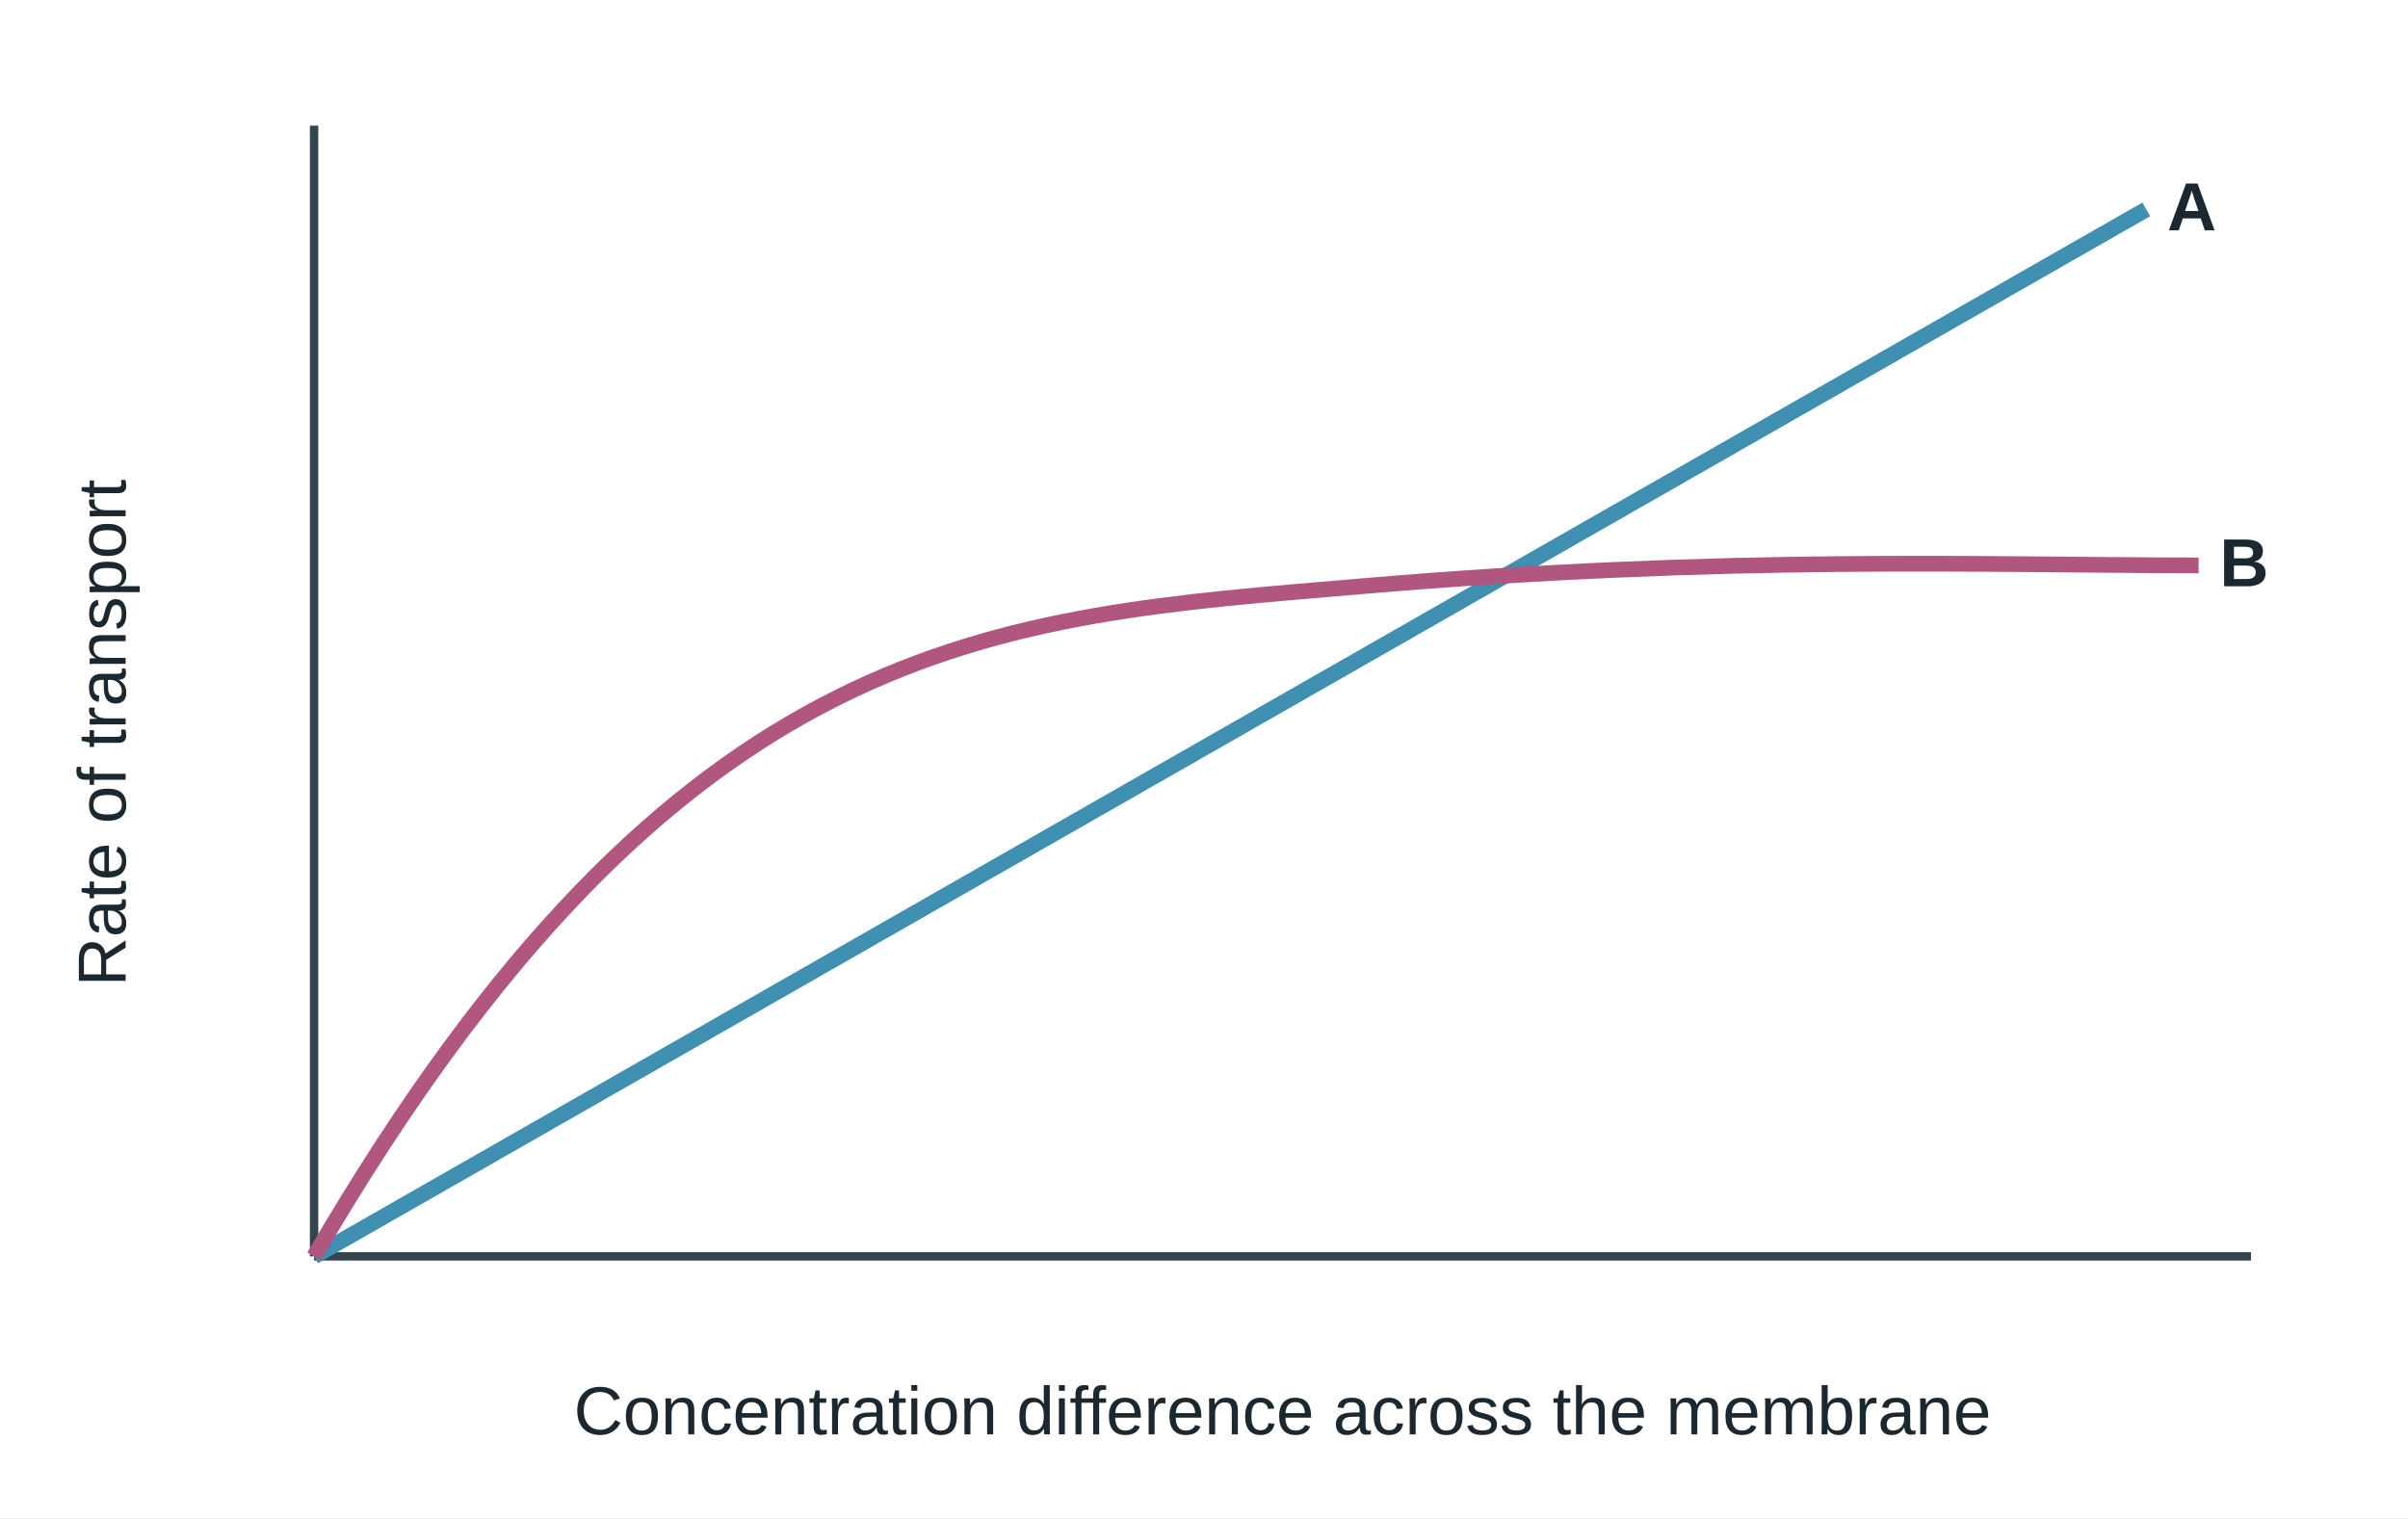
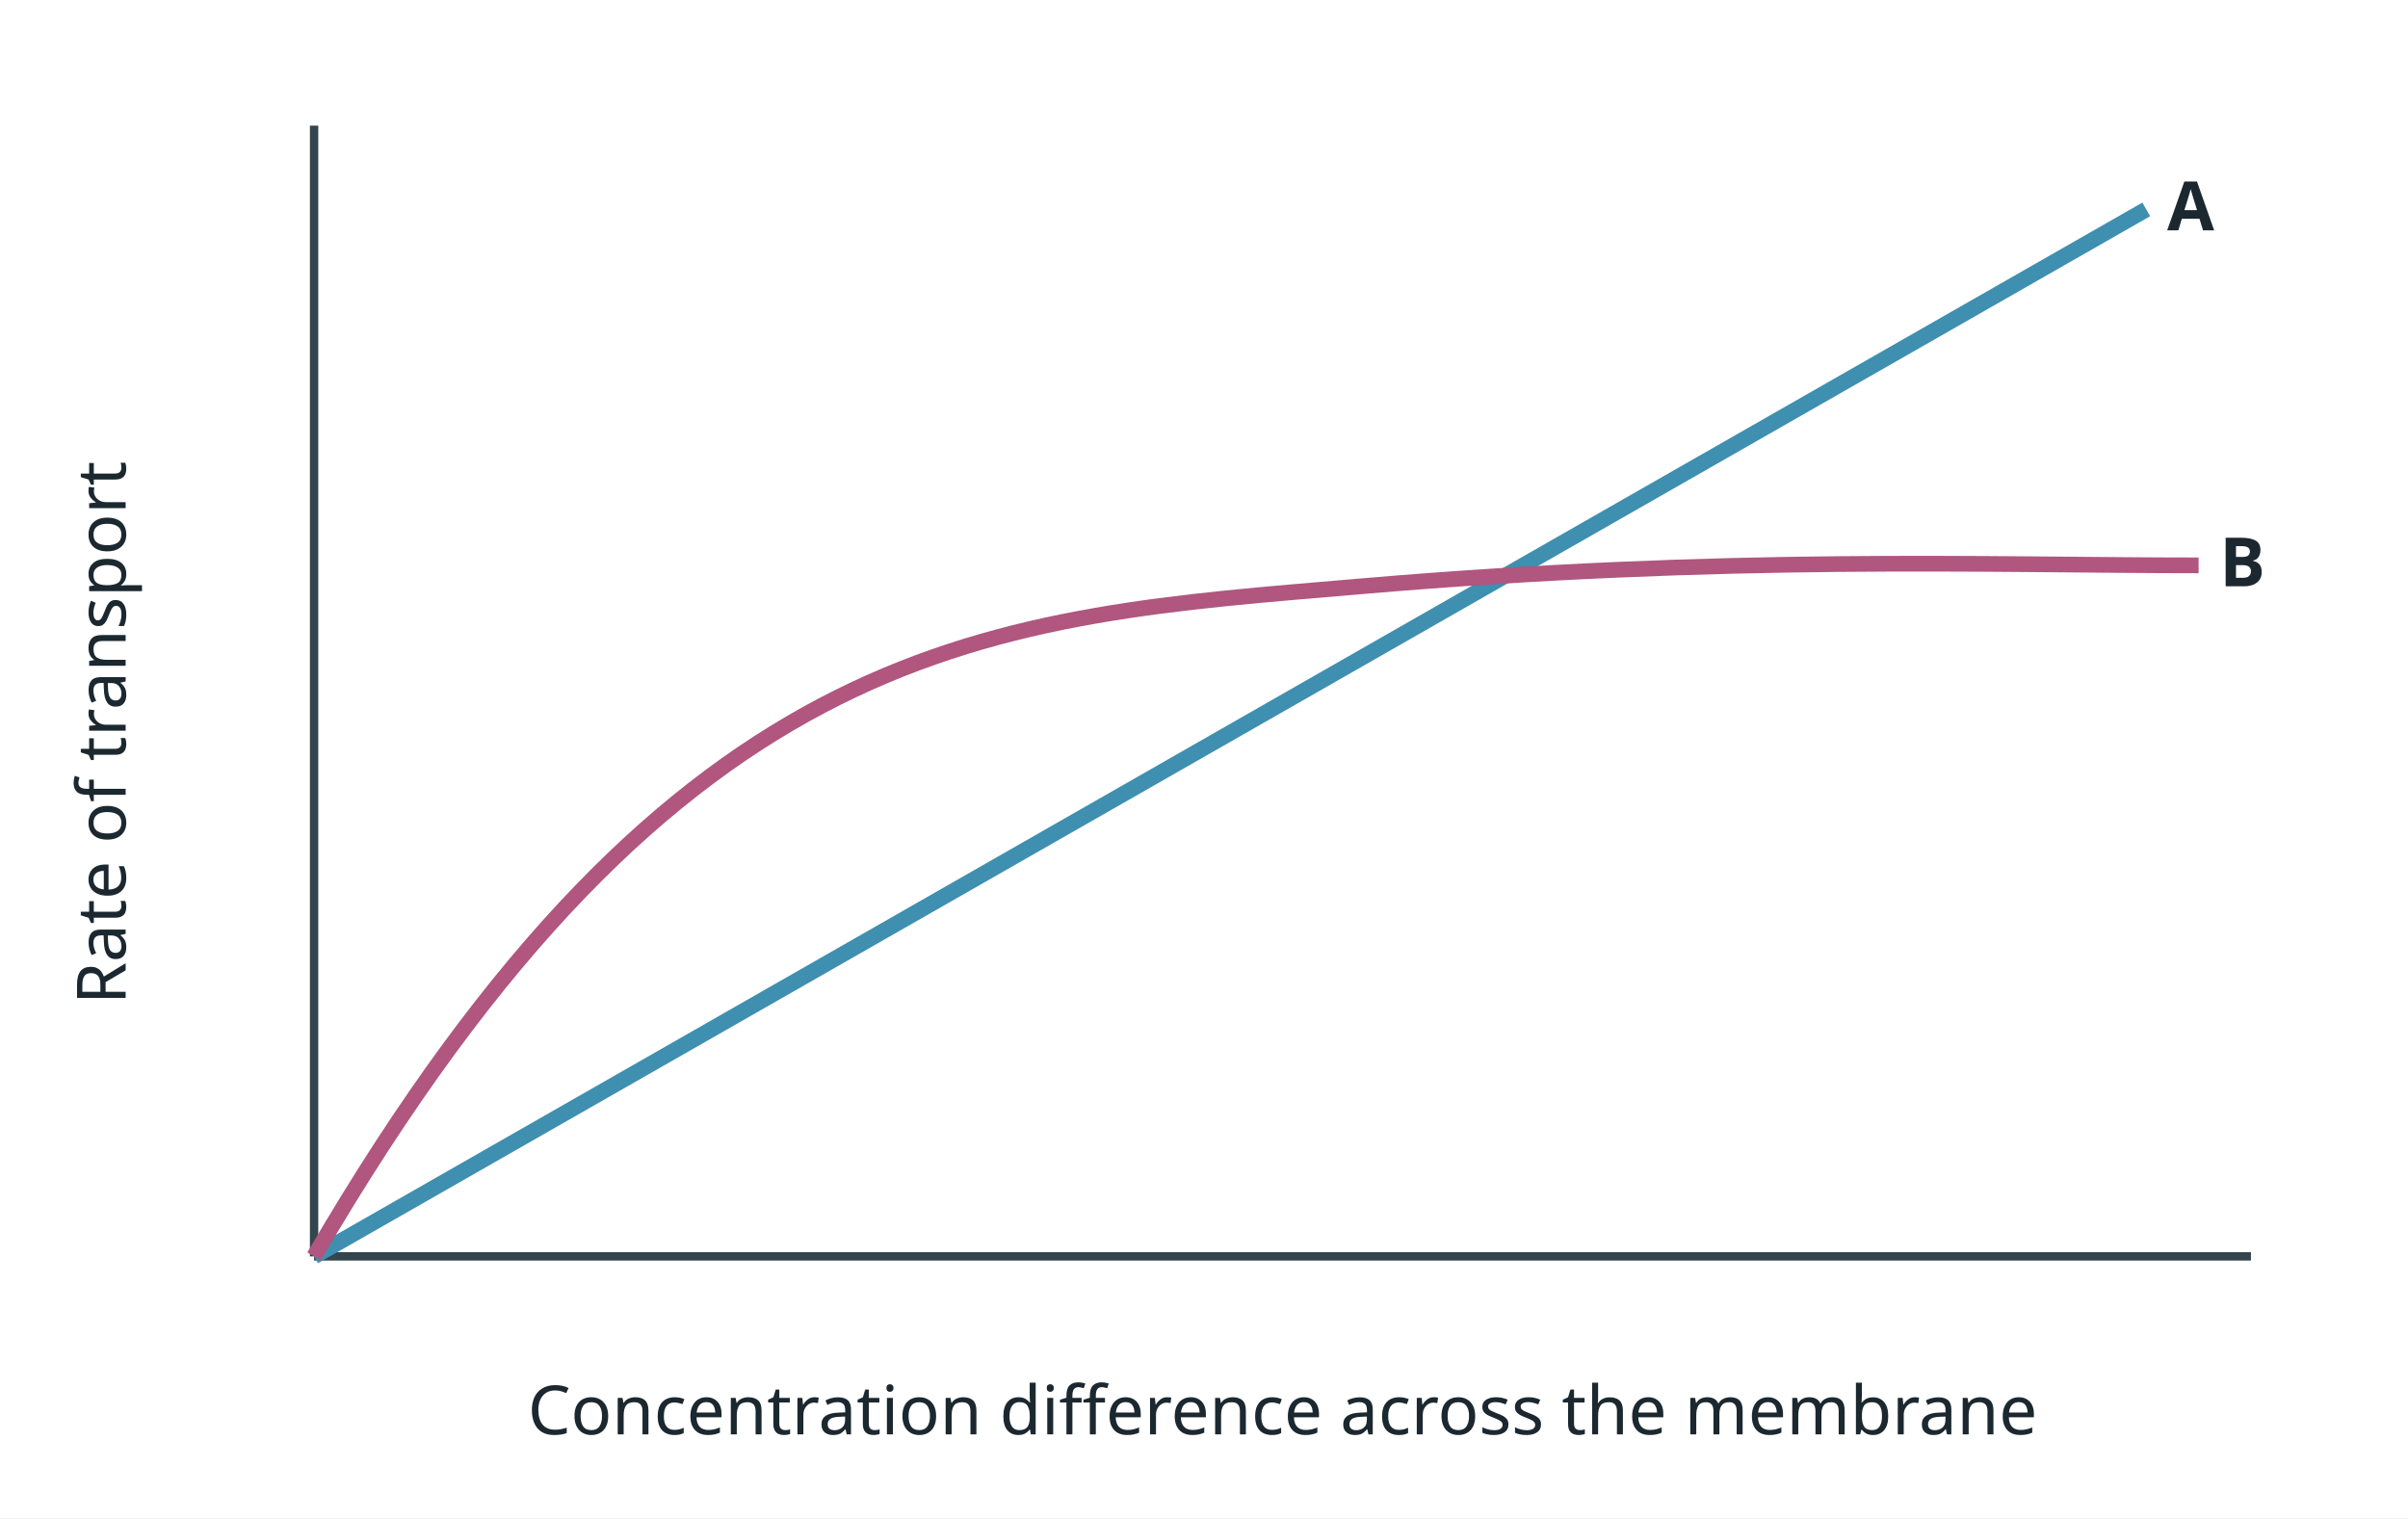
- <svg xmlns="http://www.w3.org/2000/svg" viewBox="0 0 460 290" role="img" aria-label="Graph of transport rate against concentration difference for two proteins, A and B" style="fill:rgb(0, 0, 0);stroke-width:1px;stroke-linecap:butt;stroke-linejoin:miter;opacity:1;fill-opacity:1;stroke-opacity:1;font-family:&quot;Source Sans 3&quot;, &quot;Segoe UI&quot;, system-ui, -apple-system, Roboto, Arial, sans-serif;font-size:17px;font-weight:400;text-anchor:start;dominant-baseline:auto;display:block;visibility:visible;">
-   <rect x="0" y="0" width="460" height="290" fill="#fff" style="fill:rgb(255, 255, 255);stroke:none;stroke-width:1px;stroke-linecap:butt;stroke-linejoin:miter;opacity:1;fill-opacity:1;stroke-opacity:1;font-family:&quot;Source Sans 3&quot;, &quot;Segoe UI&quot;, system-ui, -apple-system, Roboto, Arial, sans-serif;font-size:17px;font-weight:400;text-anchor:start;dominant-baseline:auto;display:inline;visibility:visible;" />
-   <line x1="60" y1="240" x2="430" y2="240" stroke="#34454e" stroke-width="1.6" style="fill:rgb(0, 0, 0);stroke:rgb(52, 69, 78);stroke-width:1.6px;stroke-linecap:butt;stroke-linejoin:miter;opacity:1;fill-opacity:1;stroke-opacity:1;font-family:&quot;Source Sans 3&quot;, &quot;Segoe UI&quot;, system-ui, -apple-system, Roboto, Arial, sans-serif;font-size:17px;font-weight:400;text-anchor:start;dominant-baseline:auto;display:inline;visibility:visible;" />
-   <line x1="60" y1="240" x2="60" y2="24" stroke="#34454e" stroke-width="1.6" style="fill:rgb(0, 0, 0);stroke:rgb(52, 69, 78);stroke-width:1.6px;stroke-linecap:butt;stroke-linejoin:miter;opacity:1;fill-opacity:1;stroke-opacity:1;font-family:&quot;Source Sans 3&quot;, &quot;Segoe UI&quot;, system-ui, -apple-system, Roboto, Arial, sans-serif;font-size:17px;font-weight:400;text-anchor:start;dominant-baseline:auto;display:inline;visibility:visible;" />
-   <text x="245" y="274" text-anchor="middle" style="fill:rgb(28, 40, 48);stroke:none;stroke-width:1px;stroke-linecap:butt;stroke-linejoin:miter;opacity:1;fill-opacity:1;stroke-opacity:1;font-family:&quot;Source Sans 3&quot;, Arial, sans-serif;font-size:13px;font-weight:400;text-anchor:middle;dominant-baseline:auto;display:block;visibility:visible;" data-l="1">Concentration difference across the membrane</text>
-   <text transform="translate(24 140) rotate(-90)" text-anchor="middle" style="fill:rgb(28, 40, 48);stroke:none;stroke-width:1px;stroke-linecap:butt;stroke-linejoin:miter;opacity:1;fill-opacity:1;stroke-opacity:1;font-family:&quot;Source Sans 3&quot;, Arial, sans-serif;font-size:13px;font-weight:400;text-anchor:middle;dominant-baseline:auto;display:block;visibility:visible;" data-l="1">Rate of transport</text>
-   <path d="M60 240 L410 40" stroke="#3e8fb0" stroke-width="3" fill="none" style="fill:none;stroke:rgb(62, 143, 176);stroke-width:3px;stroke-linecap:butt;stroke-linejoin:miter;opacity:1;fill-opacity:1;stroke-opacity:1;font-family:&quot;Source Sans 3&quot;, &quot;Segoe UI&quot;, system-ui, -apple-system, Roboto, Arial, sans-serif;font-size:17px;font-weight:400;text-anchor:start;dominant-baseline:auto;display:inline;visibility:visible;" />
-   <text x="414" y="44" font-weight="700" fill="#3e8fb0" style="fill:rgb(28, 40, 48);stroke:none;stroke-width:1px;stroke-linecap:butt;stroke-linejoin:miter;opacity:1;fill-opacity:1;stroke-opacity:1;font-family:&quot;Source Sans 3&quot;, Arial, sans-serif;font-size:13px;font-weight:700;text-anchor:start;dominant-baseline:auto;display:block;visibility:visible;" data-l="1">A</text>
-   <path d="M60 240 C130 120 190 118 260 112 S380 108 420 108" stroke="#b0567f" stroke-width="3" fill="none" style="fill:none;stroke:rgb(176, 86, 127);stroke-width:3px;stroke-linecap:butt;stroke-linejoin:miter;opacity:1;fill-opacity:1;stroke-opacity:1;font-family:&quot;Source Sans 3&quot;, &quot;Segoe UI&quot;, system-ui, -apple-system, Roboto, Arial, sans-serif;font-size:17px;font-weight:400;text-anchor:start;dominant-baseline:auto;display:inline;visibility:visible;" />
-   <text x="424" y="112" font-weight="700" fill="#b0567f" style="fill:rgb(28, 40, 48);stroke:none;stroke-width:1px;stroke-linecap:butt;stroke-linejoin:miter;opacity:1;fill-opacity:1;stroke-opacity:1;font-family:&quot;Source Sans 3&quot;, Arial, sans-serif;font-size:13px;font-weight:700;text-anchor:start;dominant-baseline:auto;display:block;visibility:visible;" data-l="1">B</text>
+ <svg xmlns="http://www.w3.org/2000/svg" viewBox="0 0 460 290" role="img" aria-label="Graph of transport rate against concentration difference for two proteins, A and B" style="fill:rgb(0, 0, 0);stroke:none;stroke-width:1px;stroke-dasharray:none;stroke-linecap:butt;stroke-linejoin:miter;fill-opacity:1;stroke-opacity:1;font-family:'Source Sans 3',system-ui,sans-serif;font-size:17px;font-weight:400;font-style:normal;text-anchor:start;letter-spacing:normal;visibility:visible;paint-order:normal;">
+   <rect x="0" y="0" width="460" height="290" fill="#fff" style="fill:rgb(255, 255, 255);" />
+   <line x1="60" y1="240" x2="430" y2="240" stroke="#34454e" stroke-width="1.6" style="stroke:rgb(52, 69, 78);stroke-width:1.6px;" />
+   <line x1="60" y1="240" x2="60" y2="24" stroke="#34454e" stroke-width="1.6" style="stroke:rgb(52, 69, 78);stroke-width:1.6px;" />
+   <text x="245" y="274" text-anchor="middle" style="fill:rgb(28, 40, 48);font-family:'Source Sans 3',system-ui,sans-serif;font-size:13px;text-anchor:middle;display:block;" data-l="1">Concentration difference across the membrane</text>
+   <text transform="translate(24 140) rotate(-90)" text-anchor="middle" style="fill:rgb(28, 40, 48);font-family:'Source Sans 3',system-ui,sans-serif;font-size:13px;text-anchor:middle;display:block;" data-l="1">Rate of transport</text>
+   <path d="M60 240 L410 40" stroke="#3e8fb0" stroke-width="3" fill="none" style="fill:none;stroke:rgb(62, 143, 176);stroke-width:3px;" />
+   <text x="414" y="44" font-weight="700" fill="#3e8fb0" style="fill:rgb(28, 40, 48);font-family:'Source Sans 3',system-ui,sans-serif;font-size:13px;font-weight:700;display:block;" data-l="1">A</text>
+   <path d="M60 240 C130 120 190 118 260 112 S380 108 420 108" stroke="#b0567f" stroke-width="3" fill="none" style="fill:none;stroke:rgb(176, 86, 127);stroke-width:3px;" />
+   <text x="424" y="112" font-weight="700" fill="#b0567f" style="fill:rgb(28, 40, 48);font-family:'Source Sans 3',system-ui,sans-serif;font-size:13px;font-weight:700;display:block;" data-l="1">B</text>
</svg>
